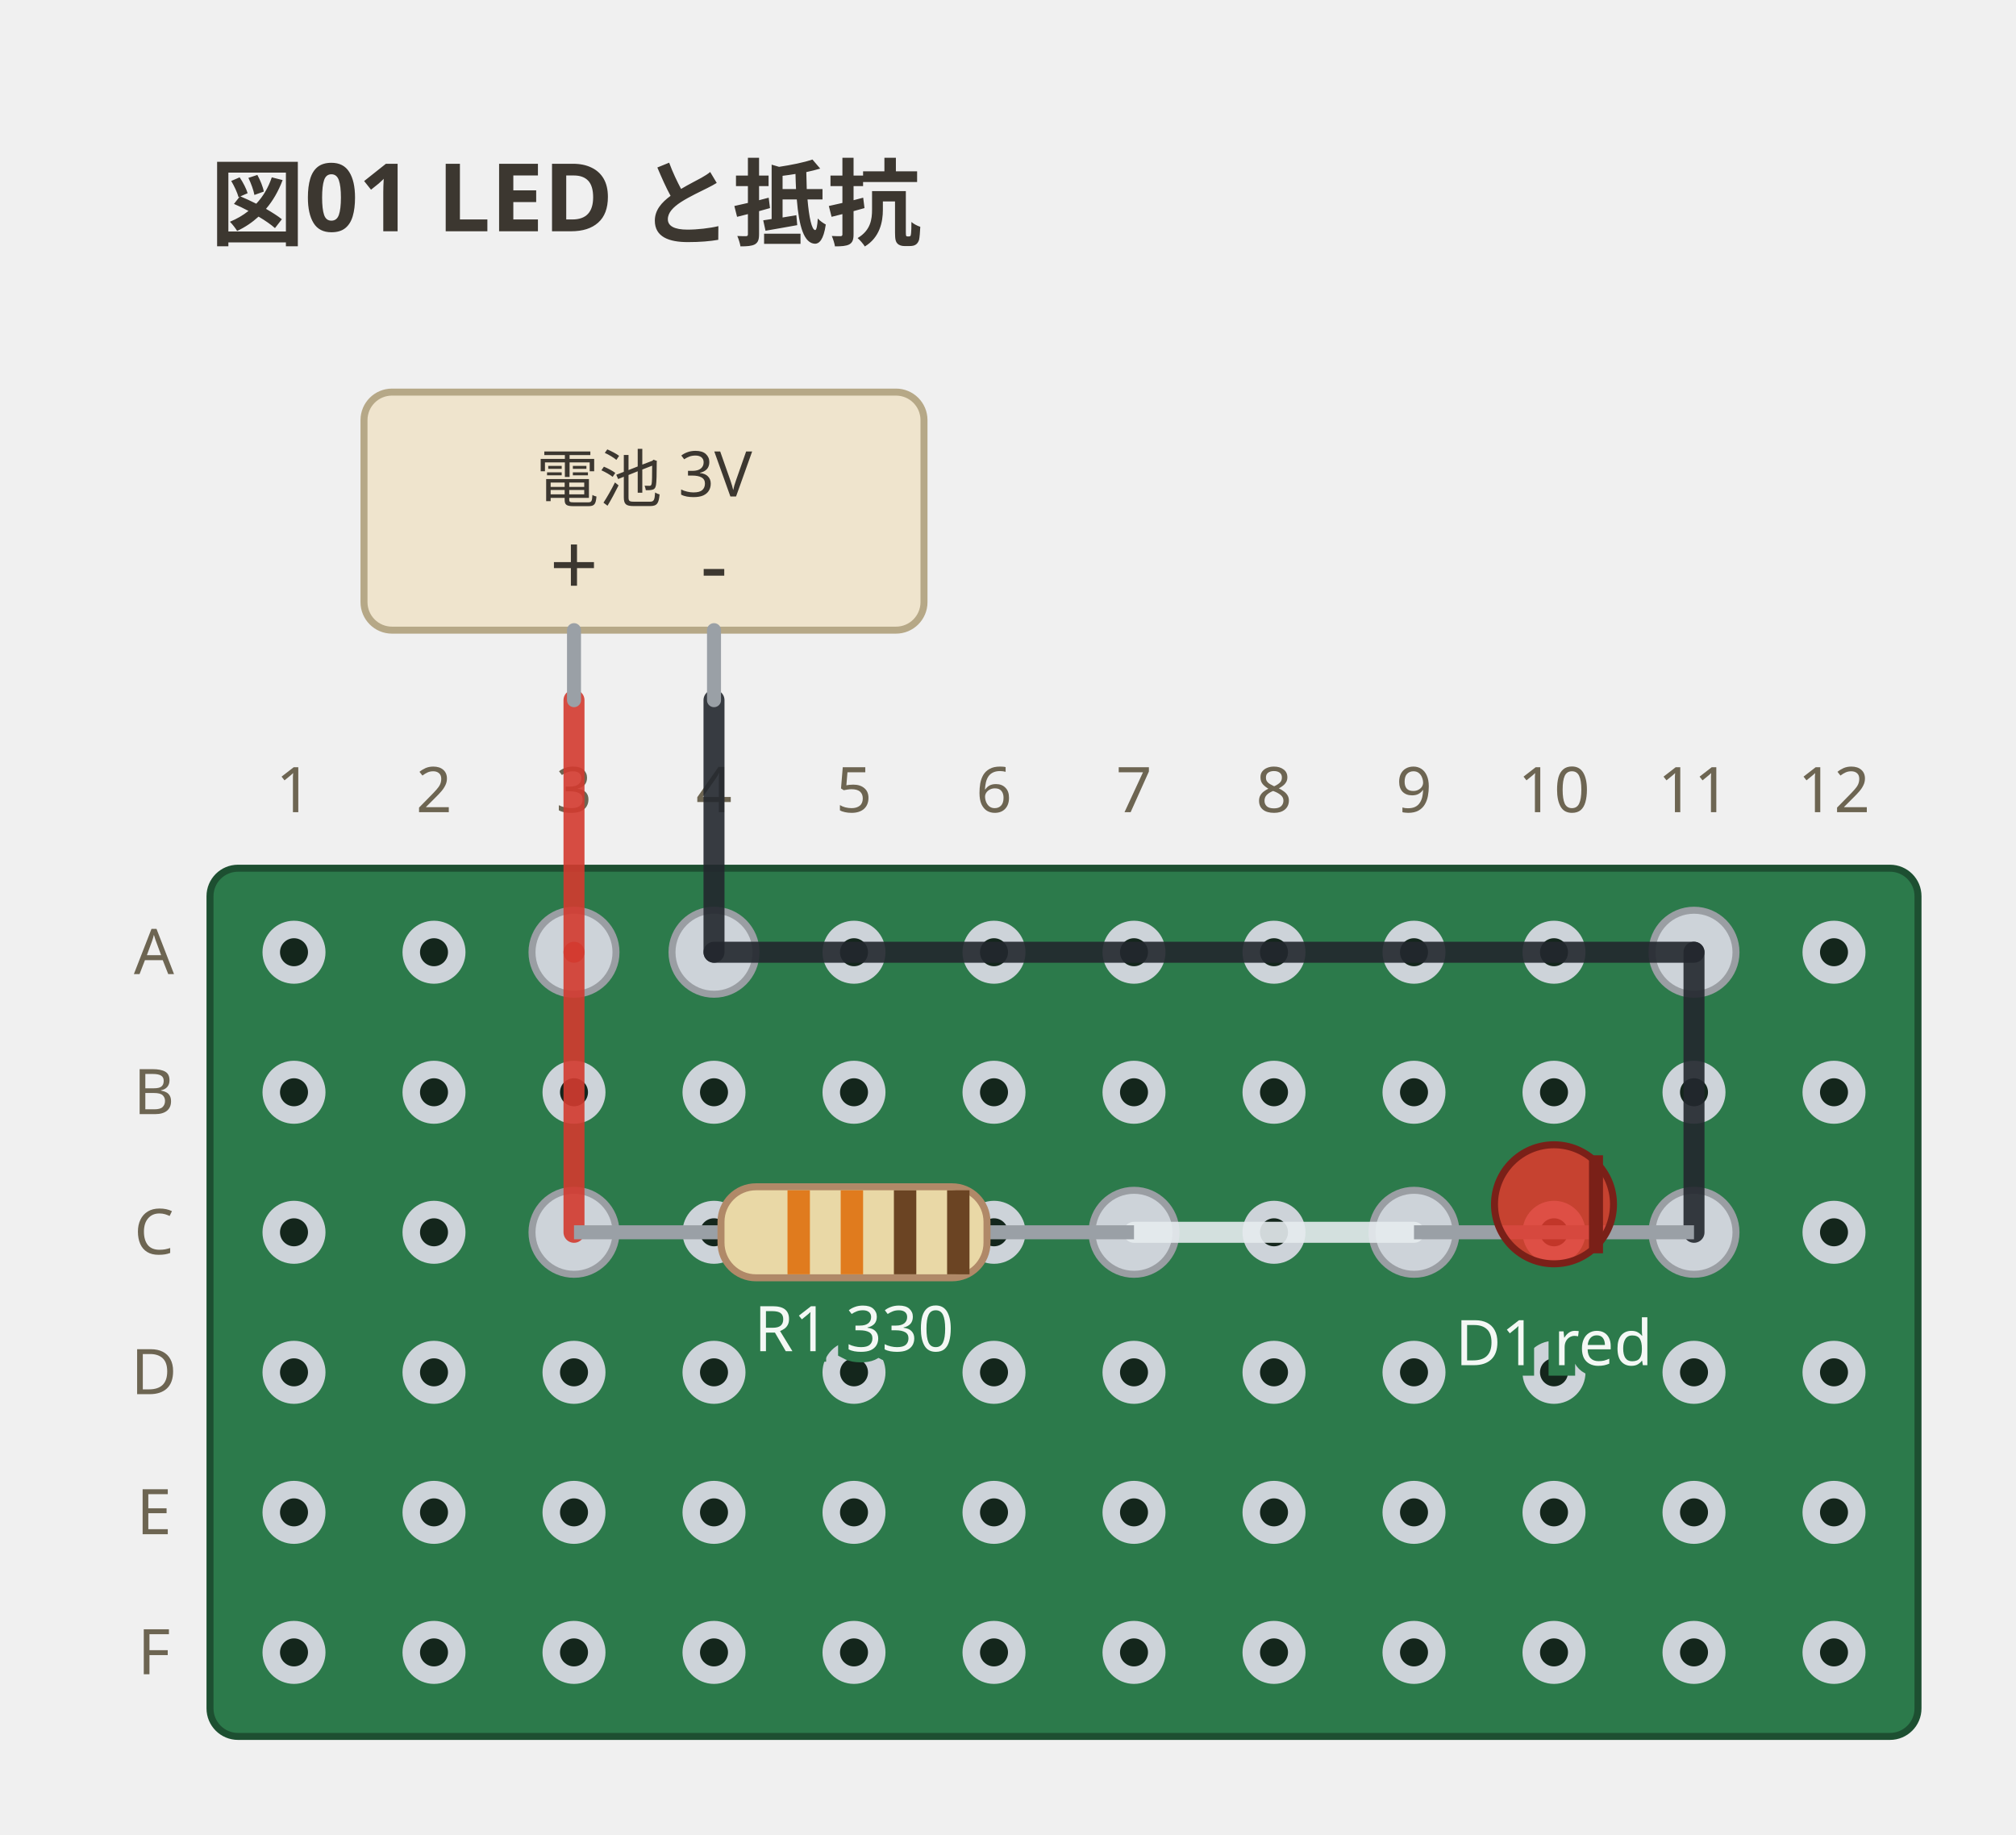
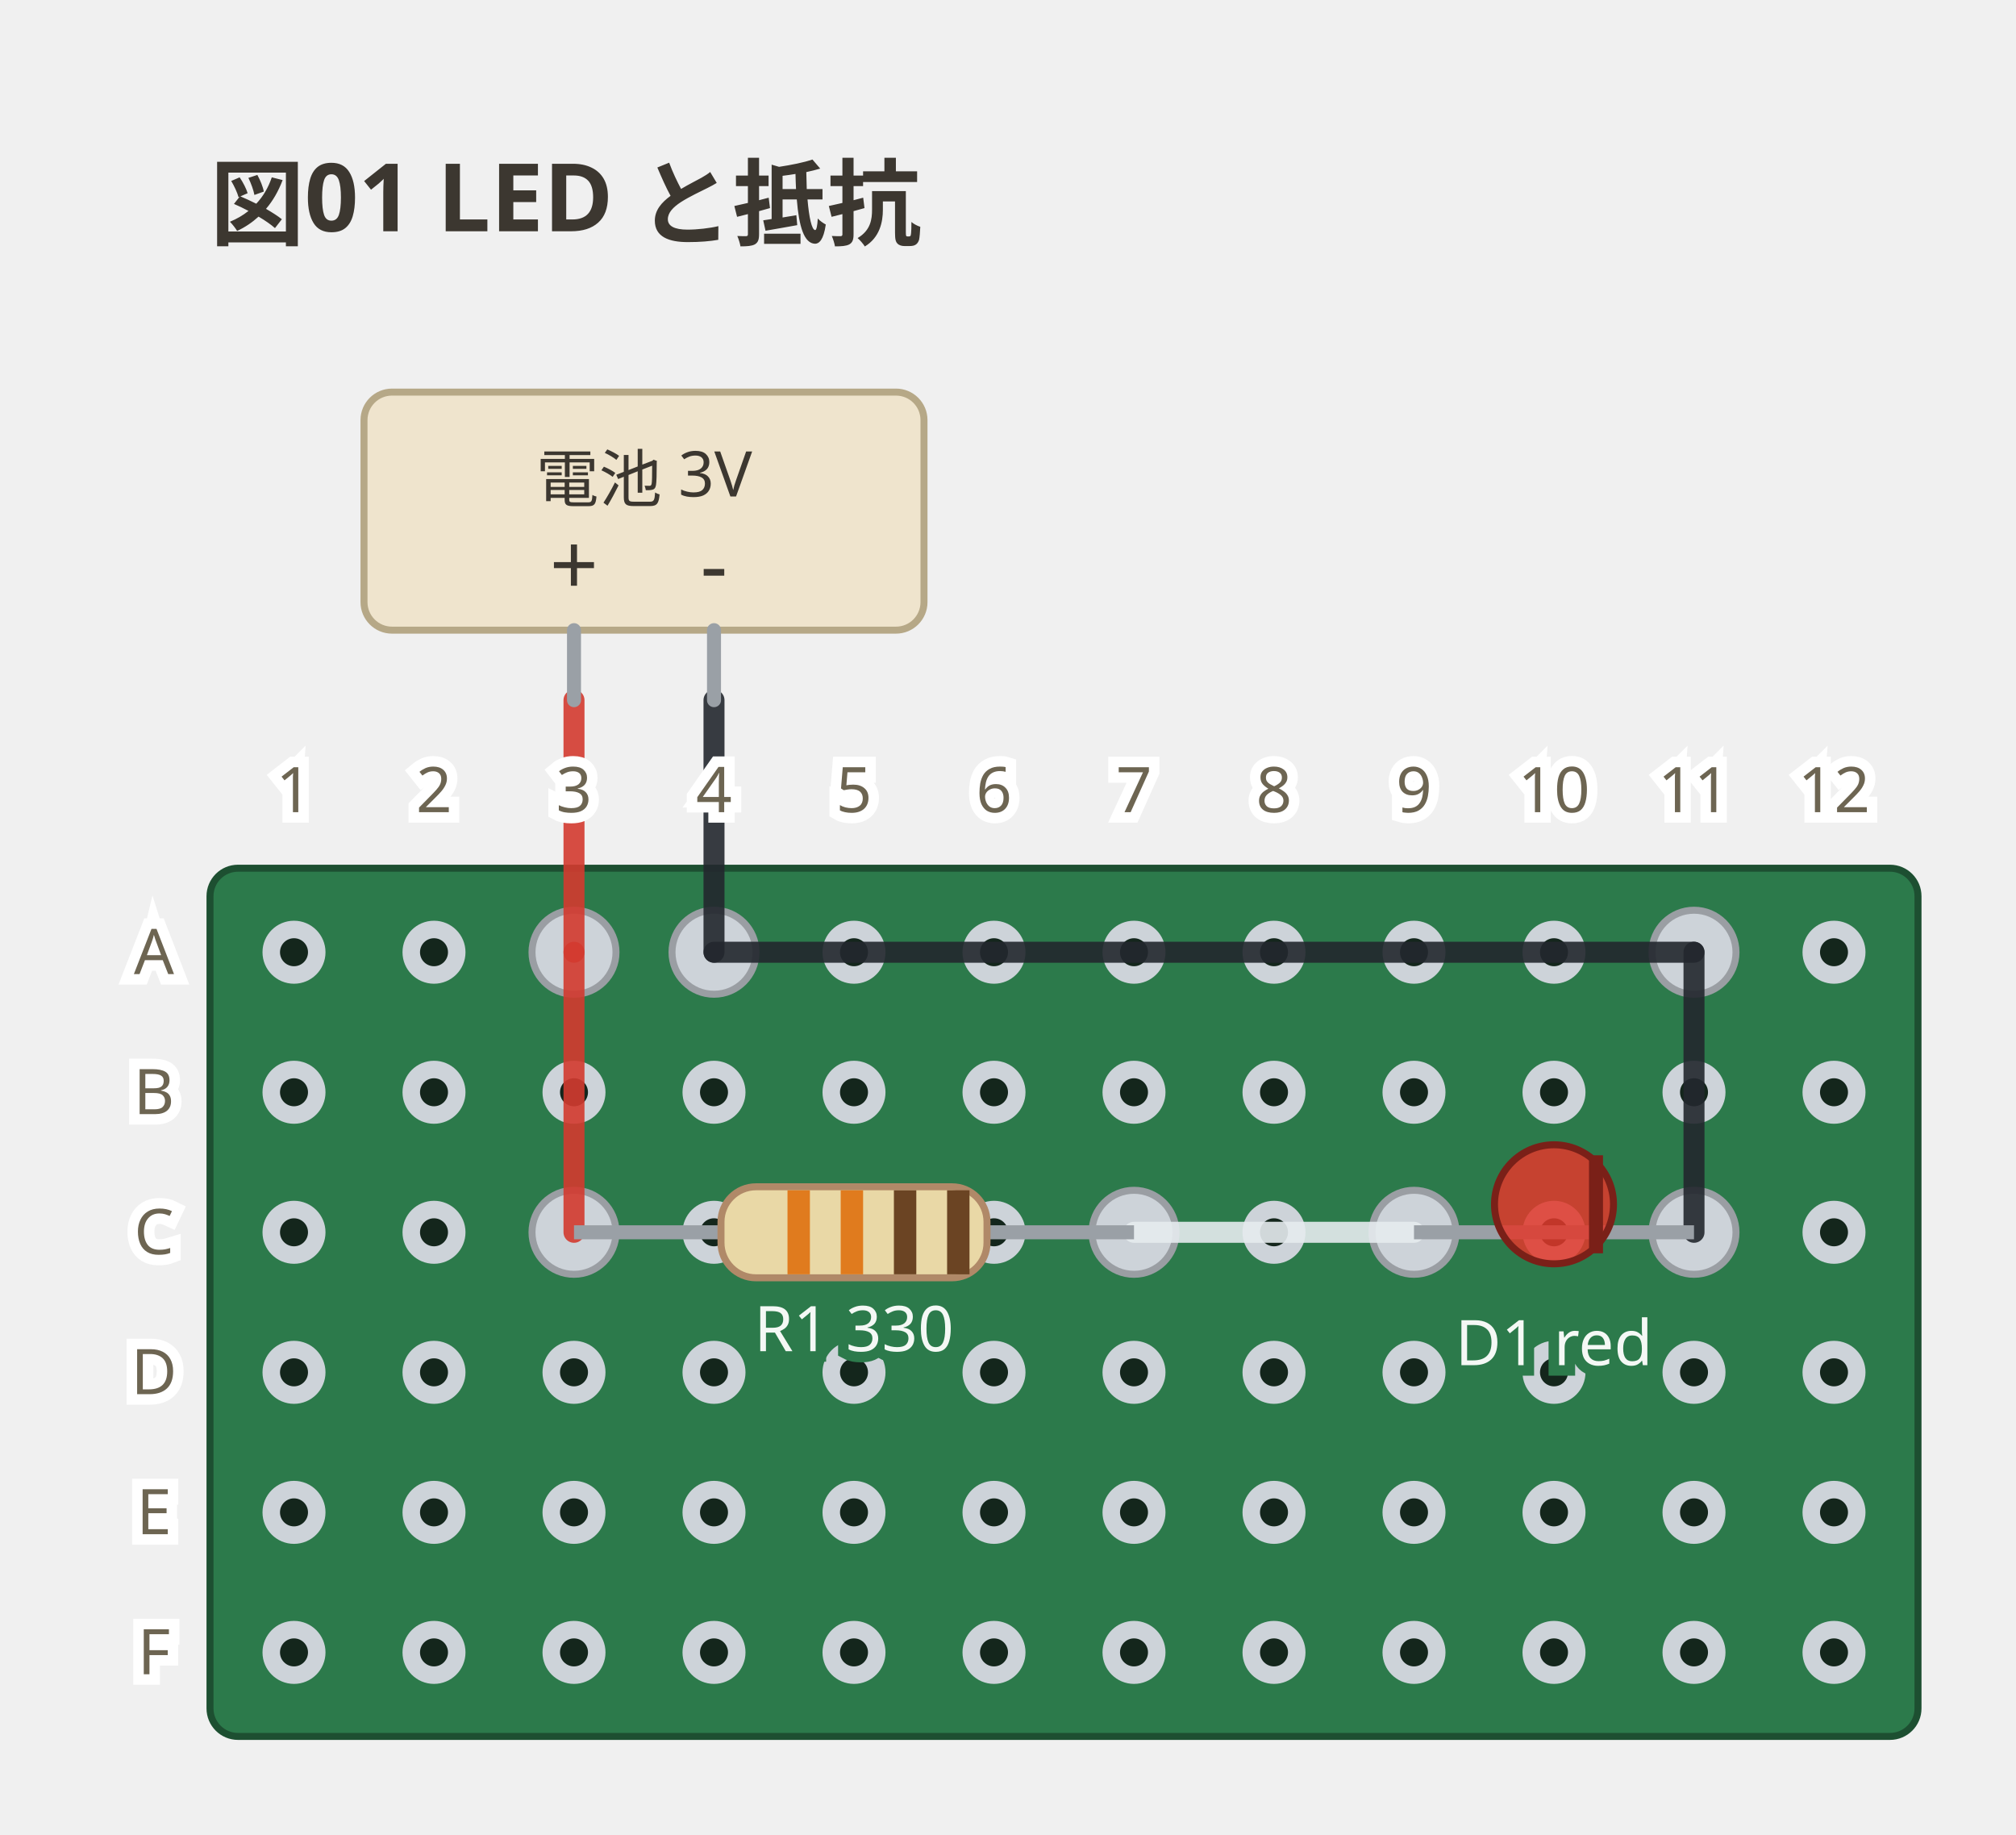
<svg xmlns="http://www.w3.org/2000/svg" viewBox="0 0 288 262" width="288" height="262" data-perfboard-fence="0.7.0" role="img">
  <text x="30" y="34" text-anchor="start" font-family="ui-sans-serif, system-ui, sans-serif" fill="#3c3730" font-size="13.5" font-weight="600">図01 LED と抵抗</text>
  <rect x="30" y="124" width="244" height="124" rx="4" fill="#2c7a4b" stroke="#1d4f31" stroke-width="1" />
  <circle cx="42" cy="136" r="3.25" fill="#14261c" stroke="#cdd3d9" stroke-width="2.5" />
  <circle cx="62" cy="136" r="3.25" fill="#14261c" stroke="#cdd3d9" stroke-width="2.5" />
  <circle cx="82" cy="136" r="3.25" fill="#14261c" stroke="#cdd3d9" stroke-width="2.5" />
  <circle cx="102" cy="136" r="3.25" fill="#14261c" stroke="#cdd3d9" stroke-width="2.5" />
  <circle cx="122" cy="136" r="3.25" fill="#14261c" stroke="#cdd3d9" stroke-width="2.5" />
  <circle cx="142" cy="136" r="3.25" fill="#14261c" stroke="#cdd3d9" stroke-width="2.5" />
  <circle cx="162" cy="136" r="3.25" fill="#14261c" stroke="#cdd3d9" stroke-width="2.5" />
  <circle cx="182" cy="136" r="3.25" fill="#14261c" stroke="#cdd3d9" stroke-width="2.5" />
  <circle cx="202" cy="136" r="3.25" fill="#14261c" stroke="#cdd3d9" stroke-width="2.5" />
  <circle cx="222" cy="136" r="3.25" fill="#14261c" stroke="#cdd3d9" stroke-width="2.5" />
  <circle cx="242" cy="136" r="3.25" fill="#14261c" stroke="#cdd3d9" stroke-width="2.5" />
  <circle cx="262" cy="136" r="3.25" fill="#14261c" stroke="#cdd3d9" stroke-width="2.5" />
  <circle cx="42" cy="156" r="3.25" fill="#14261c" stroke="#cdd3d9" stroke-width="2.5" />
  <circle cx="62" cy="156" r="3.25" fill="#14261c" stroke="#cdd3d9" stroke-width="2.5" />
  <circle cx="82" cy="156" r="3.25" fill="#14261c" stroke="#cdd3d9" stroke-width="2.5" />
  <circle cx="102" cy="156" r="3.25" fill="#14261c" stroke="#cdd3d9" stroke-width="2.5" />
  <circle cx="122" cy="156" r="3.25" fill="#14261c" stroke="#cdd3d9" stroke-width="2.5" />
  <circle cx="142" cy="156" r="3.25" fill="#14261c" stroke="#cdd3d9" stroke-width="2.5" />
  <circle cx="162" cy="156" r="3.25" fill="#14261c" stroke="#cdd3d9" stroke-width="2.5" />
  <circle cx="182" cy="156" r="3.25" fill="#14261c" stroke="#cdd3d9" stroke-width="2.5" />
  <circle cx="202" cy="156" r="3.25" fill="#14261c" stroke="#cdd3d9" stroke-width="2.5" />
  <circle cx="222" cy="156" r="3.25" fill="#14261c" stroke="#cdd3d9" stroke-width="2.5" />
  <circle cx="242" cy="156" r="3.25" fill="#14261c" stroke="#cdd3d9" stroke-width="2.5" />
  <circle cx="262" cy="156" r="3.25" fill="#14261c" stroke="#cdd3d9" stroke-width="2.5" />
  <circle cx="42" cy="176" r="3.25" fill="#14261c" stroke="#cdd3d9" stroke-width="2.5" />
  <circle cx="62" cy="176" r="3.25" fill="#14261c" stroke="#cdd3d9" stroke-width="2.5" />
  <circle cx="82" cy="176" r="3.25" fill="#14261c" stroke="#cdd3d9" stroke-width="2.5" />
  <circle cx="102" cy="176" r="3.25" fill="#14261c" stroke="#cdd3d9" stroke-width="2.5" />
  <circle cx="122" cy="176" r="3.25" fill="#14261c" stroke="#cdd3d9" stroke-width="2.5" />
  <circle cx="142" cy="176" r="3.25" fill="#14261c" stroke="#cdd3d9" stroke-width="2.5" />
  <circle cx="162" cy="176" r="3.25" fill="#14261c" stroke="#cdd3d9" stroke-width="2.5" />
  <circle cx="182" cy="176" r="3.25" fill="#14261c" stroke="#cdd3d9" stroke-width="2.5" />
  <circle cx="202" cy="176" r="3.25" fill="#14261c" stroke="#cdd3d9" stroke-width="2.5" />
  <circle cx="222" cy="176" r="3.25" fill="#14261c" stroke="#cdd3d9" stroke-width="2.5" />
  <circle cx="242" cy="176" r="3.25" fill="#14261c" stroke="#cdd3d9" stroke-width="2.5" />
  <circle cx="262" cy="176" r="3.25" fill="#14261c" stroke="#cdd3d9" stroke-width="2.5" />
  <circle cx="42" cy="196" r="3.25" fill="#14261c" stroke="#cdd3d9" stroke-width="2.5" />
  <circle cx="62" cy="196" r="3.25" fill="#14261c" stroke="#cdd3d9" stroke-width="2.5" />
  <circle cx="82" cy="196" r="3.25" fill="#14261c" stroke="#cdd3d9" stroke-width="2.5" />
  <circle cx="102" cy="196" r="3.25" fill="#14261c" stroke="#cdd3d9" stroke-width="2.5" />
  <circle cx="122" cy="196" r="3.25" fill="#14261c" stroke="#cdd3d9" stroke-width="2.5" />
  <circle cx="142" cy="196" r="3.25" fill="#14261c" stroke="#cdd3d9" stroke-width="2.5" />
  <circle cx="162" cy="196" r="3.25" fill="#14261c" stroke="#cdd3d9" stroke-width="2.5" />
  <circle cx="182" cy="196" r="3.25" fill="#14261c" stroke="#cdd3d9" stroke-width="2.5" />
  <circle cx="202" cy="196" r="3.25" fill="#14261c" stroke="#cdd3d9" stroke-width="2.5" />
  <circle cx="222" cy="196" r="3.25" fill="#14261c" stroke="#cdd3d9" stroke-width="2.5" />
  <circle cx="242" cy="196" r="3.25" fill="#14261c" stroke="#cdd3d9" stroke-width="2.5" />
  <circle cx="262" cy="196" r="3.25" fill="#14261c" stroke="#cdd3d9" stroke-width="2.5" />
  <circle cx="42" cy="216" r="3.25" fill="#14261c" stroke="#cdd3d9" stroke-width="2.5" />
  <circle cx="62" cy="216" r="3.25" fill="#14261c" stroke="#cdd3d9" stroke-width="2.5" />
  <circle cx="82" cy="216" r="3.25" fill="#14261c" stroke="#cdd3d9" stroke-width="2.5" />
  <circle cx="102" cy="216" r="3.25" fill="#14261c" stroke="#cdd3d9" stroke-width="2.5" />
  <circle cx="122" cy="216" r="3.25" fill="#14261c" stroke="#cdd3d9" stroke-width="2.5" />
  <circle cx="142" cy="216" r="3.25" fill="#14261c" stroke="#cdd3d9" stroke-width="2.5" />
  <circle cx="162" cy="216" r="3.25" fill="#14261c" stroke="#cdd3d9" stroke-width="2.5" />
  <circle cx="182" cy="216" r="3.25" fill="#14261c" stroke="#cdd3d9" stroke-width="2.5" />
  <circle cx="202" cy="216" r="3.25" fill="#14261c" stroke="#cdd3d9" stroke-width="2.5" />
  <circle cx="222" cy="216" r="3.25" fill="#14261c" stroke="#cdd3d9" stroke-width="2.5" />
  <circle cx="242" cy="216" r="3.25" fill="#14261c" stroke="#cdd3d9" stroke-width="2.5" />
  <circle cx="262" cy="216" r="3.25" fill="#14261c" stroke="#cdd3d9" stroke-width="2.5" />
  <circle cx="42" cy="236" r="3.25" fill="#14261c" stroke="#cdd3d9" stroke-width="2.5" />
  <circle cx="62" cy="236" r="3.25" fill="#14261c" stroke="#cdd3d9" stroke-width="2.5" />
  <circle cx="82" cy="236" r="3.25" fill="#14261c" stroke="#cdd3d9" stroke-width="2.5" />
  <circle cx="102" cy="236" r="3.25" fill="#14261c" stroke="#cdd3d9" stroke-width="2.5" />
  <circle cx="122" cy="236" r="3.25" fill="#14261c" stroke="#cdd3d9" stroke-width="2.5" />
  <circle cx="142" cy="236" r="3.25" fill="#14261c" stroke="#cdd3d9" stroke-width="2.5" />
  <circle cx="162" cy="236" r="3.25" fill="#14261c" stroke="#cdd3d9" stroke-width="2.5" />
  <circle cx="182" cy="236" r="3.25" fill="#14261c" stroke="#cdd3d9" stroke-width="2.5" />
  <circle cx="202" cy="236" r="3.25" fill="#14261c" stroke="#cdd3d9" stroke-width="2.5" />
  <circle cx="222" cy="236" r="3.25" fill="#14261c" stroke="#cdd3d9" stroke-width="2.5" />
  <circle cx="242" cy="236" r="3.25" fill="#14261c" stroke="#cdd3d9" stroke-width="2.5" />
  <circle cx="262" cy="236" r="3.25" fill="#14261c" stroke="#cdd3d9" stroke-width="2.5" />
-   <text x="22" y="136" text-anchor="middle" font-family="ui-sans-serif, system-ui, sans-serif" fill="#6d6552" font-size="9" dominant-baseline="middle">A</text>
-   <text x="22" y="156" text-anchor="middle" font-family="ui-sans-serif, system-ui, sans-serif" fill="#6d6552" font-size="9" dominant-baseline="middle">B</text>
-   <text x="22" y="176" text-anchor="middle" font-family="ui-sans-serif, system-ui, sans-serif" fill="#6d6552" font-size="9" dominant-baseline="middle">C</text>
-   <text x="22" y="196" text-anchor="middle" font-family="ui-sans-serif, system-ui, sans-serif" fill="#6d6552" font-size="9" dominant-baseline="middle">D</text>
-   <text x="22" y="216" text-anchor="middle" font-family="ui-sans-serif, system-ui, sans-serif" fill="#6d6552" font-size="9" dominant-baseline="middle">E</text>
-   <text x="22" y="236" text-anchor="middle" font-family="ui-sans-serif, system-ui, sans-serif" fill="#6d6552" font-size="9" dominant-baseline="middle">F</text>
-   <text x="42" y="116" text-anchor="middle" font-family="ui-sans-serif, system-ui, sans-serif" fill="#6d6552" font-size="9">1</text>
-   <text x="62" y="116" text-anchor="middle" font-family="ui-sans-serif, system-ui, sans-serif" fill="#6d6552" font-size="9">2</text>
-   <text x="82" y="116" text-anchor="middle" font-family="ui-sans-serif, system-ui, sans-serif" fill="#6d6552" font-size="9">3</text>
-   <text x="102" y="116" text-anchor="middle" font-family="ui-sans-serif, system-ui, sans-serif" fill="#6d6552" font-size="9">4</text>
-   <text x="122" y="116" text-anchor="middle" font-family="ui-sans-serif, system-ui, sans-serif" fill="#6d6552" font-size="9">5</text>
-   <text x="142" y="116" text-anchor="middle" font-family="ui-sans-serif, system-ui, sans-serif" fill="#6d6552" font-size="9">6</text>
-   <text x="162" y="116" text-anchor="middle" font-family="ui-sans-serif, system-ui, sans-serif" fill="#6d6552" font-size="9">7</text>
-   <text x="182" y="116" text-anchor="middle" font-family="ui-sans-serif, system-ui, sans-serif" fill="#6d6552" font-size="9">8</text>
-   <text x="202" y="116" text-anchor="middle" font-family="ui-sans-serif, system-ui, sans-serif" fill="#6d6552" font-size="9">9</text>
-   <text x="222" y="116" text-anchor="middle" font-family="ui-sans-serif, system-ui, sans-serif" fill="#6d6552" font-size="9">10</text>
-   <text x="242" y="116" text-anchor="middle" font-family="ui-sans-serif, system-ui, sans-serif" fill="#6d6552" font-size="9">11</text>
-   <text x="262" y="116" text-anchor="middle" font-family="ui-sans-serif, system-ui, sans-serif" fill="#6d6552" font-size="9">12</text>
  <circle cx="82" cy="176" r="6" fill="#cdd3d9" stroke="#9a9ea3" stroke-width="1" />
  <circle cx="162" cy="176" r="6" fill="#cdd3d9" stroke="#9a9ea3" stroke-width="1" />
  <circle cx="202" cy="176" r="6" fill="#cdd3d9" stroke="#9a9ea3" stroke-width="1" />
  <circle cx="242" cy="176" r="6" fill="#cdd3d9" stroke="#9a9ea3" stroke-width="1" />
  <circle cx="82" cy="136" r="6" fill="#cdd3d9" stroke="#9a9ea3" stroke-width="1" />
  <circle cx="102" cy="136" r="6" fill="#cdd3d9" stroke="#9a9ea3" stroke-width="1" />
  <circle cx="242" cy="136" r="6" fill="#cdd3d9" stroke="#9a9ea3" stroke-width="1" />
  <line x1="82" y1="136" x2="82" y2="176" stroke="#d33a2f" stroke-width="3" stroke-linecap="round" stroke-opacity="0.9" />
  <line x1="162" y1="176" x2="202" y2="176" stroke="#e6ebef" stroke-width="3" stroke-linecap="round" stroke-opacity="0.9" />
  <line x1="102" y1="136" x2="242" y2="136" stroke="#23272e" stroke-width="3" stroke-linecap="round" stroke-opacity="0.9" />
  <line x1="242" y1="136" x2="242" y2="176" stroke="#23272e" stroke-width="3" stroke-linecap="round" stroke-opacity="0.9" />
  <line x1="82" y1="100" x2="82" y2="136" stroke="#d33a2f" stroke-width="3" stroke-linecap="round" stroke-opacity="0.9" />
  <line x1="102" y1="100" x2="102" y2="136" stroke="#23272e" stroke-width="3" stroke-linecap="round" stroke-opacity="0.9" />
  <rect x="52" y="56" width="80" height="34" rx="4" fill="#efe4cd" stroke="#b6a887" stroke-width="1" />
  <line x1="82" y1="90" x2="82" y2="100" stroke="#9aa0a6" stroke-width="2" stroke-linecap="round" />
  <text x="82" y="85" text-anchor="middle" font-family="ui-sans-serif, system-ui, sans-serif" fill="#3c3730" font-size="12.15">+</text>
  <line x1="102" y1="90" x2="102" y2="100" stroke="#9aa0a6" stroke-width="2" stroke-linecap="round" />
  <text x="102" y="85" text-anchor="middle" font-family="ui-sans-serif, system-ui, sans-serif" fill="#3c3730" font-size="12.15">-</text>
  <text x="92" y="68.5" text-anchor="middle" font-family="ui-sans-serif, system-ui, sans-serif" fill="#3c3730" font-size="9" dominant-baseline="middle">電池 3V</text>
+   <text x="22" y="136" text-anchor="middle" font-family="ui-sans-serif, system-ui, sans-serif" stroke="#ffffff" stroke-width="3" paint-order="stroke" fill="#6d6552" font-size="9" dominant-baseline="middle">A</text>
+   <text x="22" y="156" text-anchor="middle" font-family="ui-sans-serif, system-ui, sans-serif" stroke="#ffffff" stroke-width="3" paint-order="stroke" fill="#6d6552" font-size="9" dominant-baseline="middle">B</text>
+   <text x="22" y="176" text-anchor="middle" font-family="ui-sans-serif, system-ui, sans-serif" stroke="#ffffff" stroke-width="3" paint-order="stroke" fill="#6d6552" font-size="9" dominant-baseline="middle">C</text>
+   <text x="22" y="196" text-anchor="middle" font-family="ui-sans-serif, system-ui, sans-serif" stroke="#ffffff" stroke-width="3" paint-order="stroke" fill="#6d6552" font-size="9" dominant-baseline="middle">D</text>
+   <text x="22" y="216" text-anchor="middle" font-family="ui-sans-serif, system-ui, sans-serif" stroke="#ffffff" stroke-width="3" paint-order="stroke" fill="#6d6552" font-size="9" dominant-baseline="middle">E</text>
+   <text x="22" y="236" text-anchor="middle" font-family="ui-sans-serif, system-ui, sans-serif" stroke="#ffffff" stroke-width="3" paint-order="stroke" fill="#6d6552" font-size="9" dominant-baseline="middle">F</text>
+   <text x="42" y="116" text-anchor="middle" font-family="ui-sans-serif, system-ui, sans-serif" stroke="#ffffff" stroke-width="3" paint-order="stroke" fill="#6d6552" font-size="9">1</text>
+   <text x="62" y="116" text-anchor="middle" font-family="ui-sans-serif, system-ui, sans-serif" stroke="#ffffff" stroke-width="3" paint-order="stroke" fill="#6d6552" font-size="9">2</text>
+   <text x="82" y="116" text-anchor="middle" font-family="ui-sans-serif, system-ui, sans-serif" stroke="#ffffff" stroke-width="3" paint-order="stroke" fill="#6d6552" font-size="9">3</text>
+   <text x="102" y="116" text-anchor="middle" font-family="ui-sans-serif, system-ui, sans-serif" stroke="#ffffff" stroke-width="3" paint-order="stroke" fill="#6d6552" font-size="9">4</text>
+   <text x="122" y="116" text-anchor="middle" font-family="ui-sans-serif, system-ui, sans-serif" stroke="#ffffff" stroke-width="3" paint-order="stroke" fill="#6d6552" font-size="9">5</text>
+   <text x="142" y="116" text-anchor="middle" font-family="ui-sans-serif, system-ui, sans-serif" stroke="#ffffff" stroke-width="3" paint-order="stroke" fill="#6d6552" font-size="9">6</text>
+   <text x="162" y="116" text-anchor="middle" font-family="ui-sans-serif, system-ui, sans-serif" stroke="#ffffff" stroke-width="3" paint-order="stroke" fill="#6d6552" font-size="9">7</text>
+   <text x="182" y="116" text-anchor="middle" font-family="ui-sans-serif, system-ui, sans-serif" stroke="#ffffff" stroke-width="3" paint-order="stroke" fill="#6d6552" font-size="9">8</text>
+   <text x="202" y="116" text-anchor="middle" font-family="ui-sans-serif, system-ui, sans-serif" stroke="#ffffff" stroke-width="3" paint-order="stroke" fill="#6d6552" font-size="9">9</text>
+   <text x="222" y="116" text-anchor="middle" font-family="ui-sans-serif, system-ui, sans-serif" stroke="#ffffff" stroke-width="3" paint-order="stroke" fill="#6d6552" font-size="9">10</text>
+   <text x="242" y="116" text-anchor="middle" font-family="ui-sans-serif, system-ui, sans-serif" stroke="#ffffff" stroke-width="3" paint-order="stroke" fill="#6d6552" font-size="9">11</text>
+   <text x="262" y="116" text-anchor="middle" font-family="ui-sans-serif, system-ui, sans-serif" stroke="#ffffff" stroke-width="3" paint-order="stroke" fill="#6d6552" font-size="9">12</text>
  <line x1="82" y1="176" x2="162" y2="176" stroke="#9aa0a6" stroke-width="2" />
  <g transform="translate(122 176) rotate(0)">
    <rect x="-19" y="-6.5" width="38" height="13" rx="5" fill="#e9d8a6" stroke="#b08968" />
    <rect x="-9.5" y="-6" width="3.2" height="12" fill="#e07b1e" />
    <rect x="-1.9" y="-6" width="3.2" height="12" fill="#e07b1e" />
    <rect x="5.7" y="-6" width="3.2" height="12" fill="#6b4423" />
    <rect x="13.3" y="-6" width="3.2" height="12" fill="#6b4423" />
  </g>
  <text x="122" y="192.98" text-anchor="middle" font-family="ui-sans-serif, system-ui, sans-serif" stroke="#2c7a4b" stroke-width="3" paint-order="stroke" fill="#f4f8f5" font-size="9">R1 330</text>
  <line x1="202" y1="176" x2="242" y2="176" stroke="#9aa0a6" stroke-width="2" />
  <g transform="translate(222 176) rotate(0)">
    <circle cx="0" cy="-4" r="8.5" fill="#e0392c" fill-opacity="0.85" stroke="#7a2018" />
    <line x1="6" y1="-11" x2="6" y2="3" stroke="#7a2018" stroke-width="2" />
  </g>
  <text x="222" y="194.98" text-anchor="middle" font-family="ui-sans-serif, system-ui, sans-serif" stroke="#2c7a4b" stroke-width="3" paint-order="stroke" fill="#f4f8f5" font-size="9">D1 red</text>
</svg>
